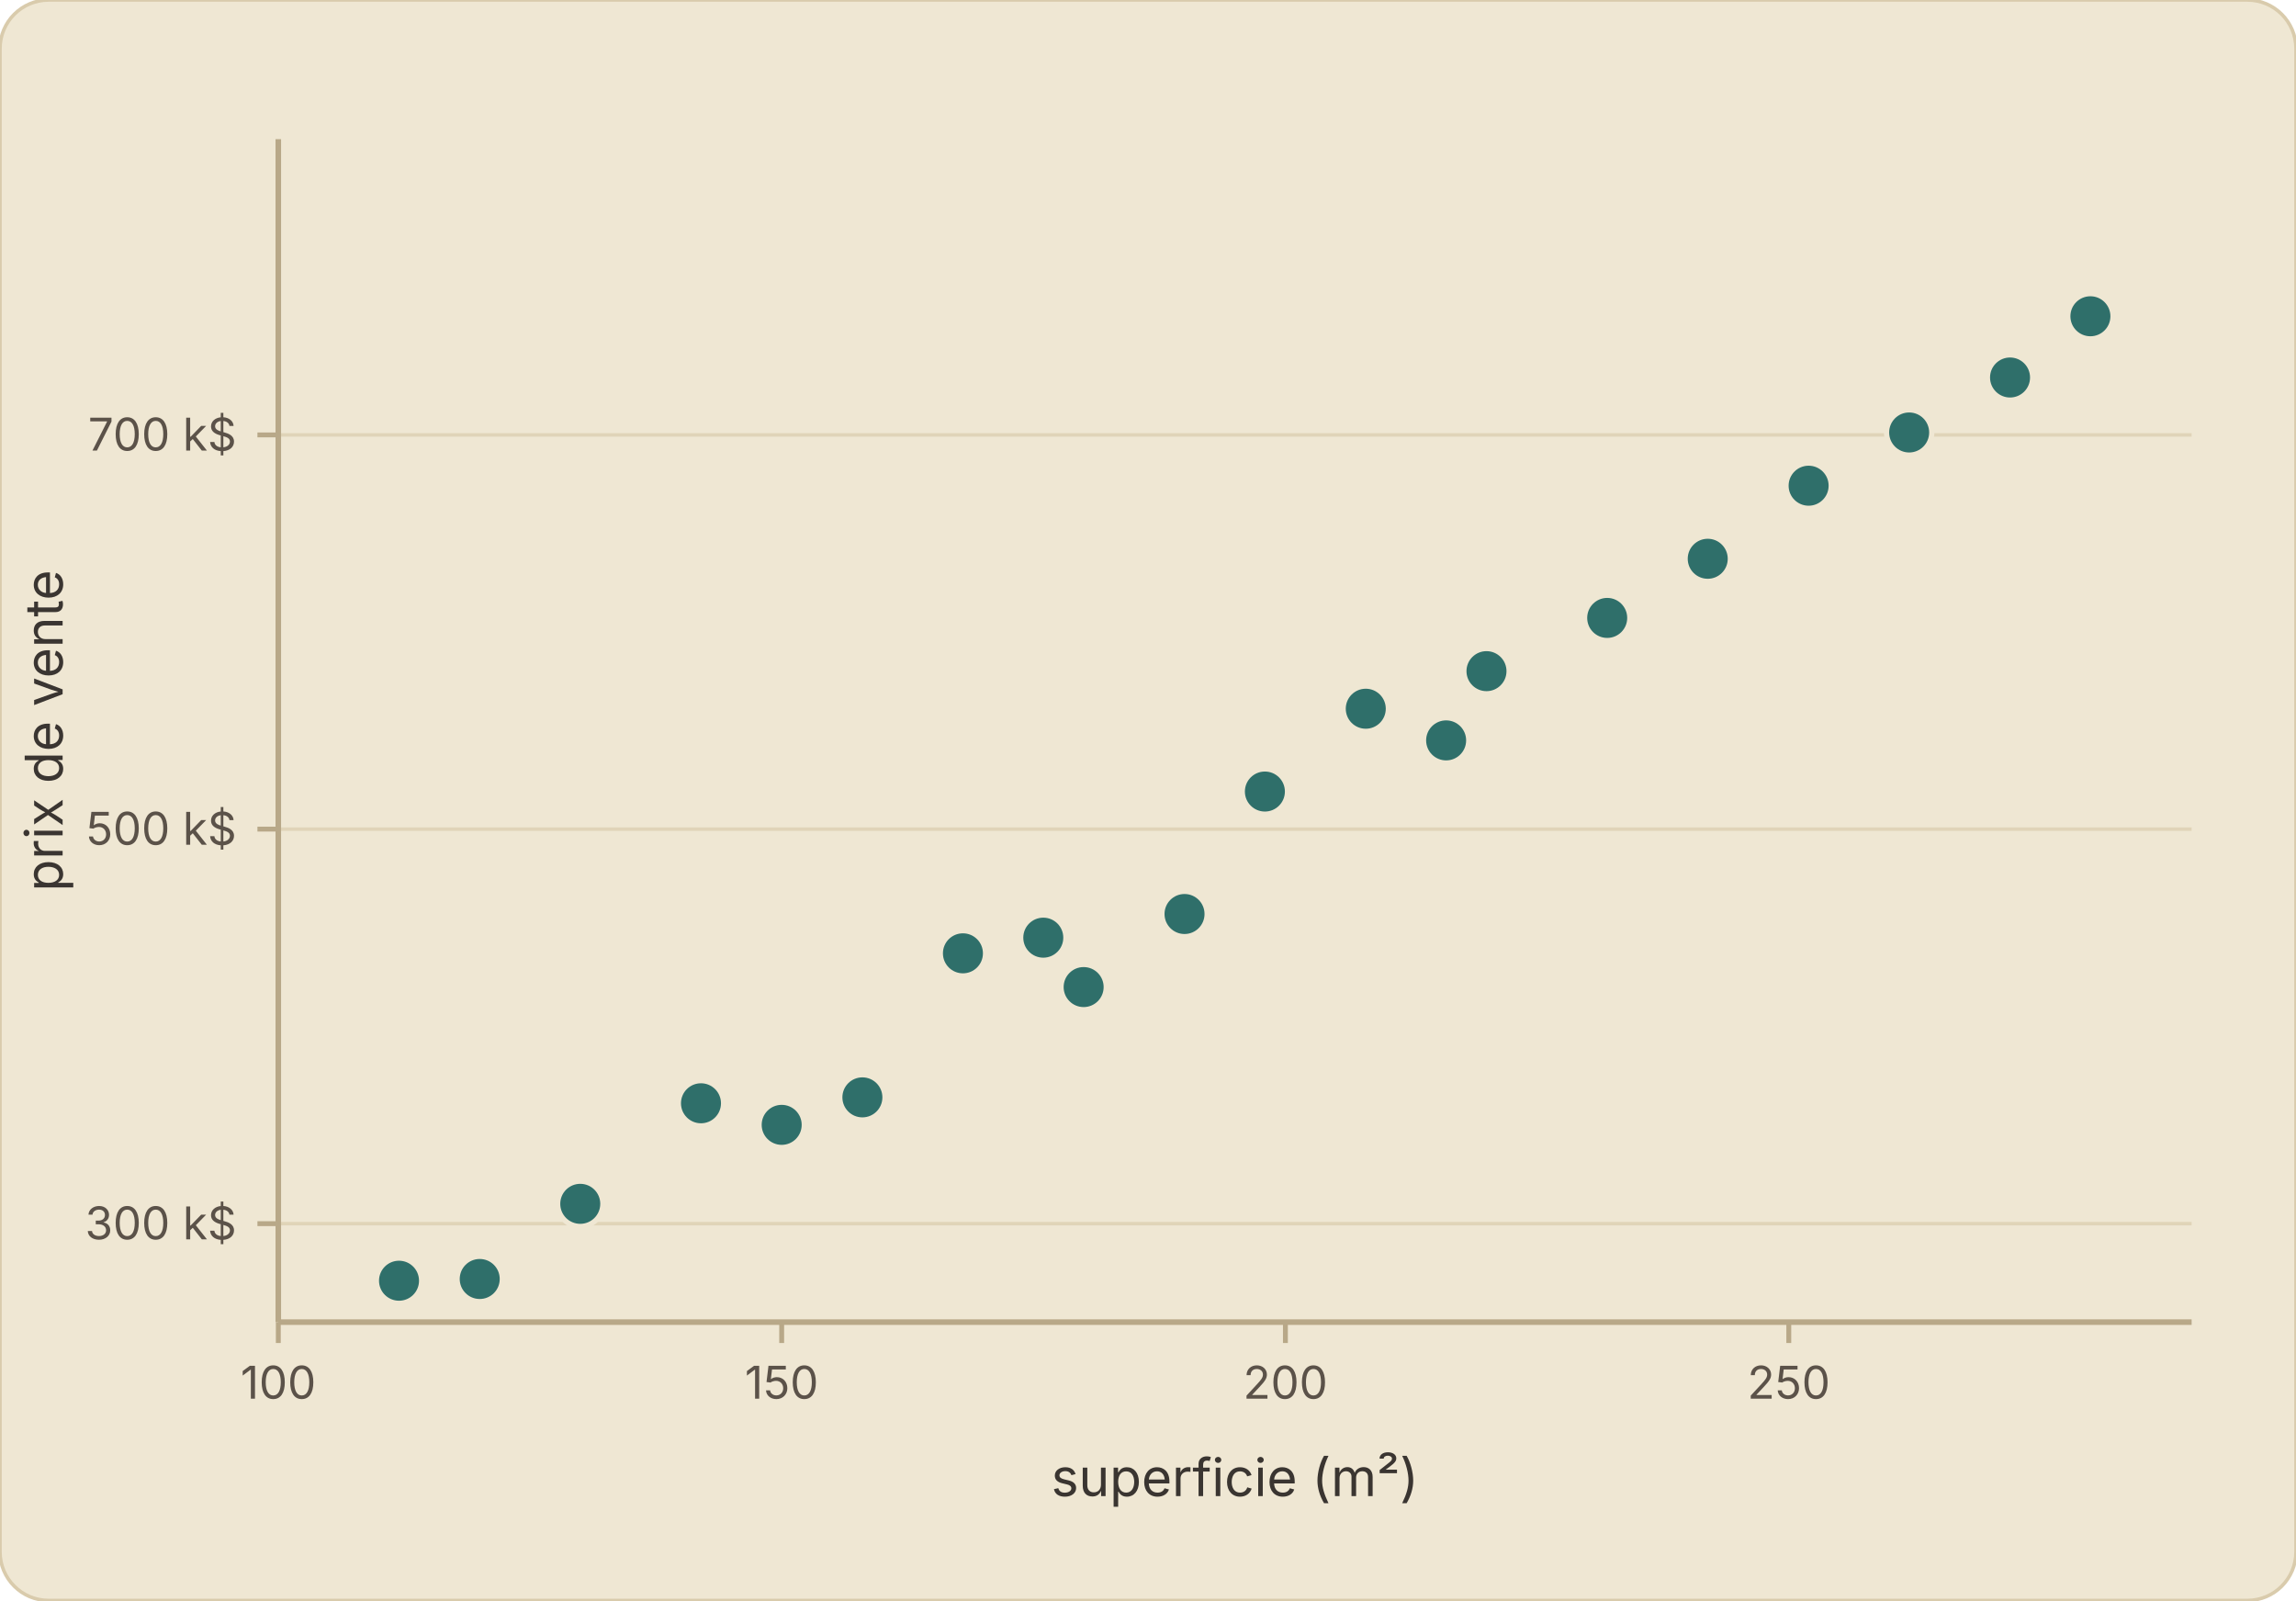
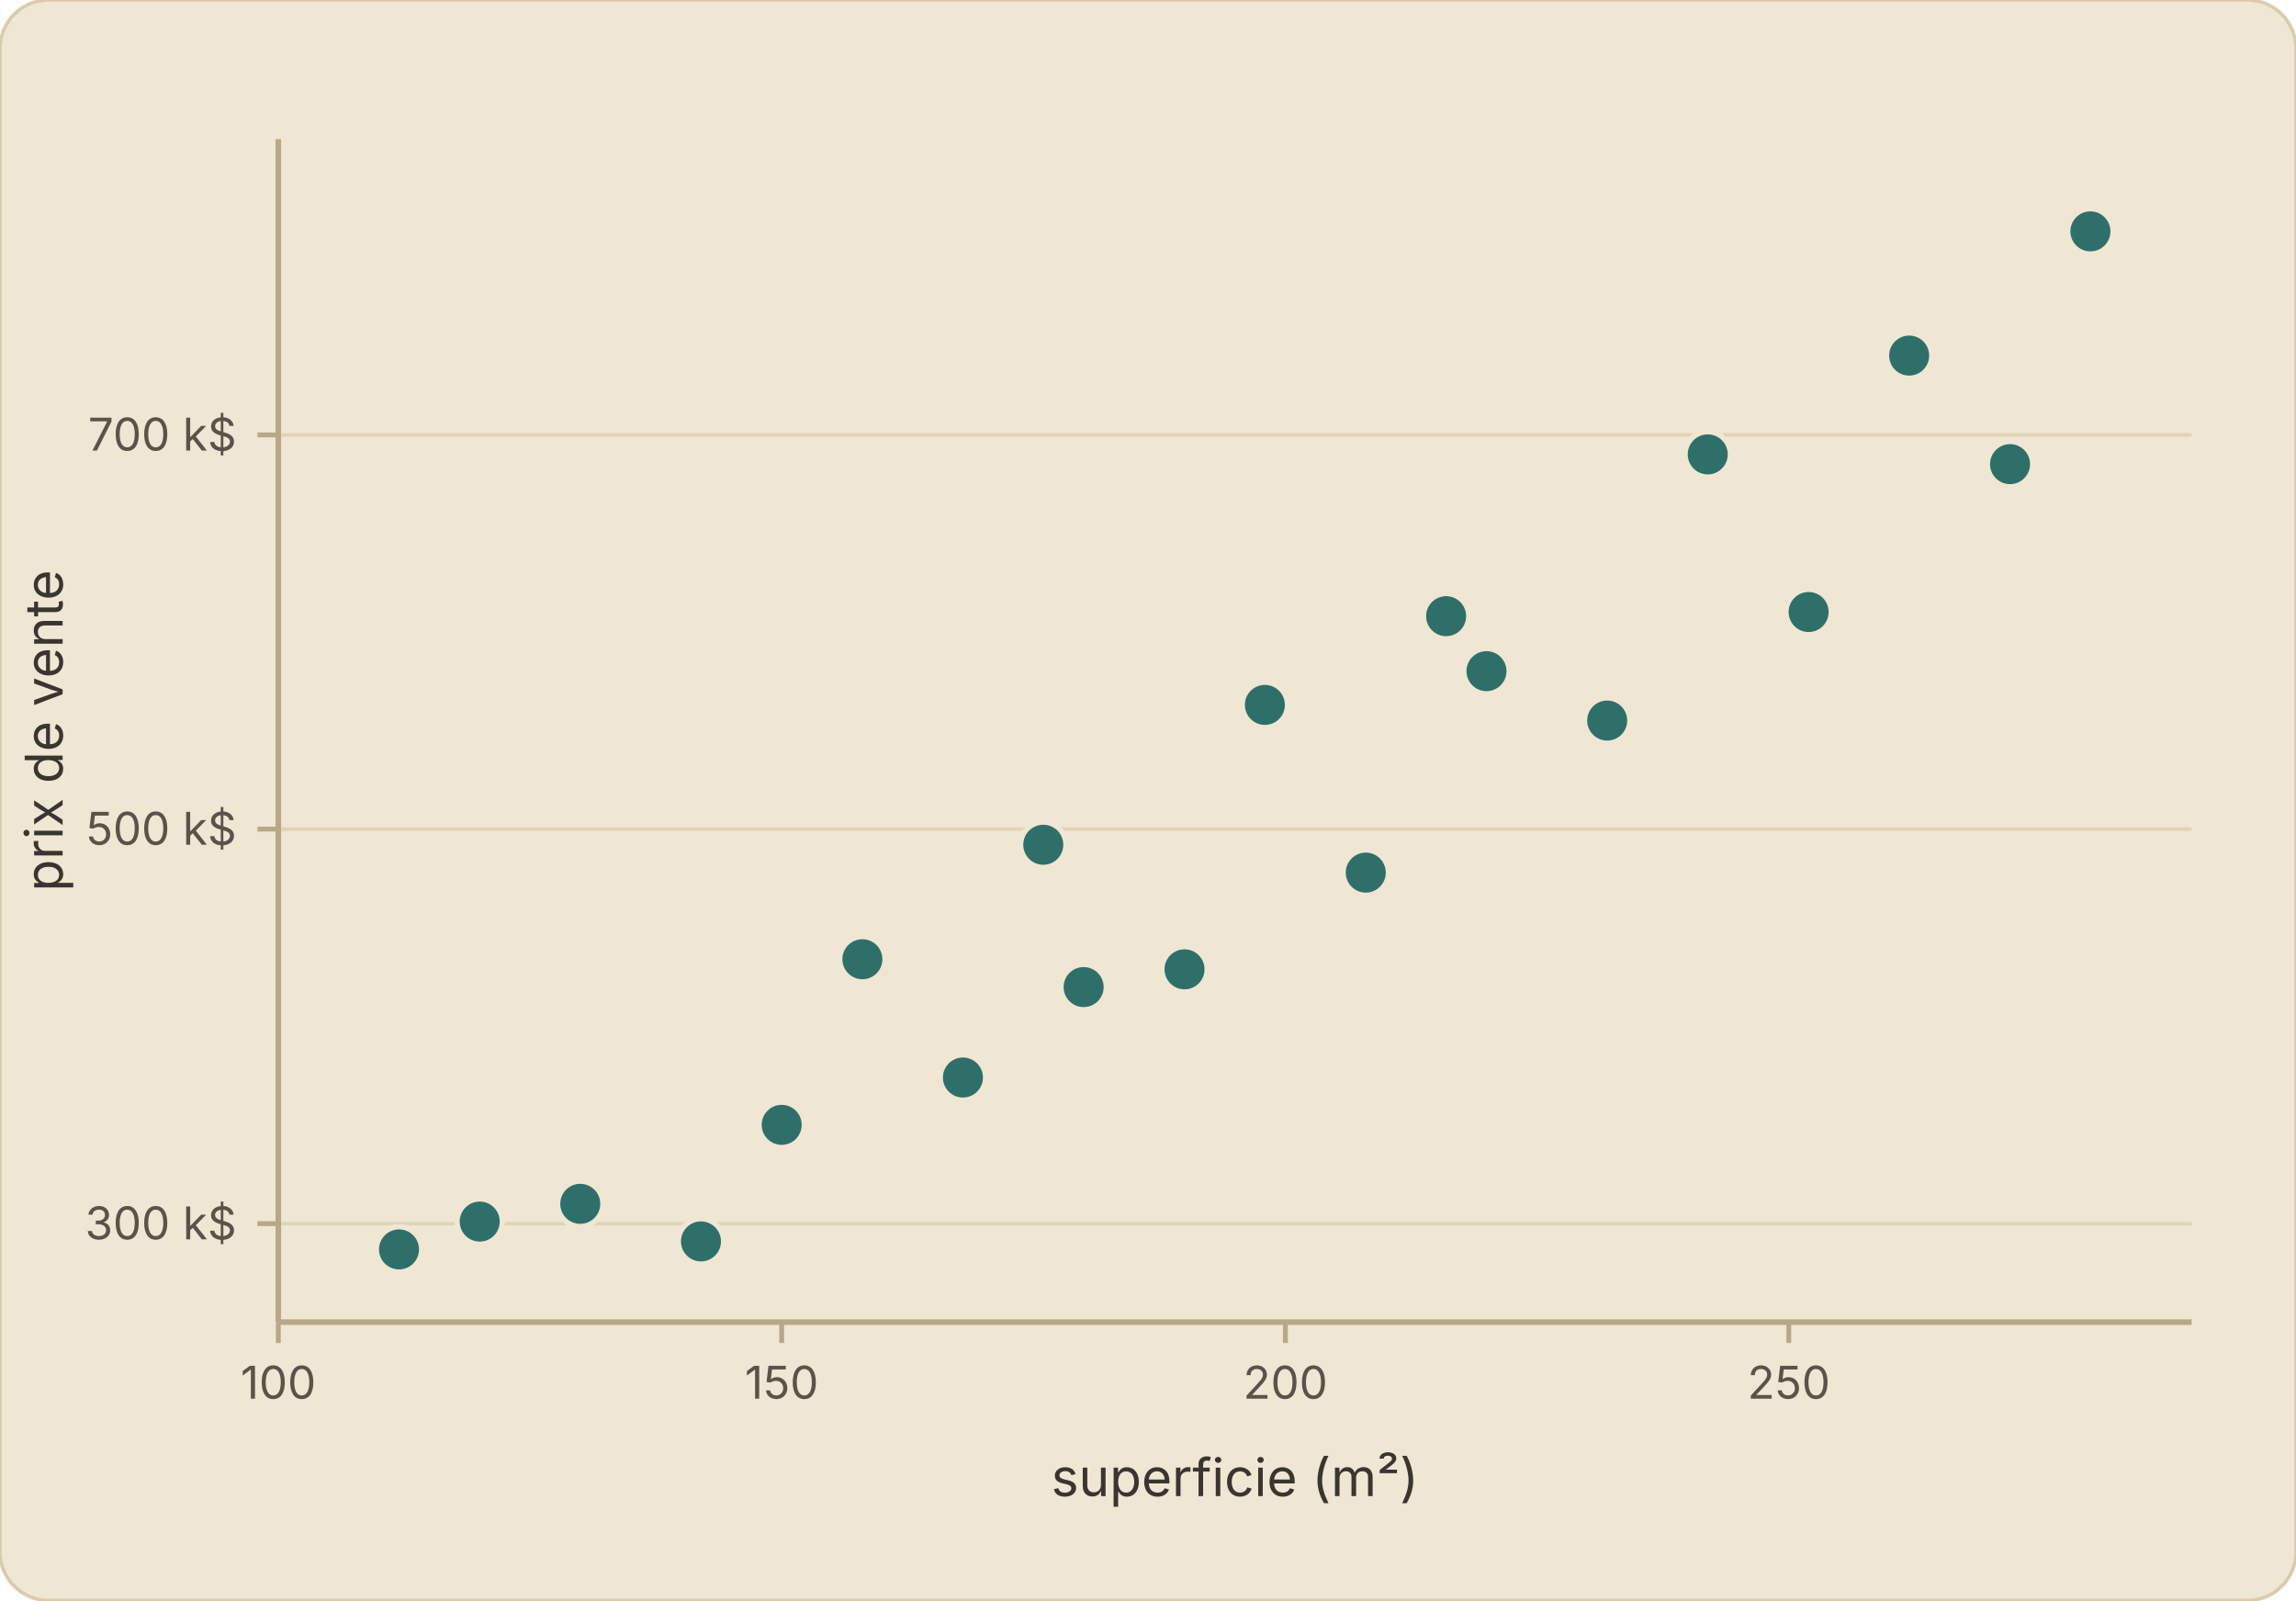
<svg xmlns="http://www.w3.org/2000/svg" viewBox="0 0 660 460" role="img" font-family="system-ui, -apple-system, sans-serif">
  <rect x="0" y="0" width="660" height="460" rx="14" fill="#efe7d3" stroke="#d9cbac" />
  <g stroke="#e0d4b8" stroke-width="1">
    <line x1="80" y1="351.7" x2="630" y2="351.7" />
    <line x1="80" y1="238.3" x2="630" y2="238.3" />
    <line x1="80" y1="125" x2="630" y2="125" />
  </g>
  <g stroke="#b8a888" stroke-width="1.6">
    <line x1="80" y1="40" x2="80" y2="380" />
    <line x1="80" y1="380" x2="630" y2="380" />
  </g>
  <g stroke="#b8a888" stroke-width="1.4">
    <line x1="80" y1="380" x2="80" y2="386" />
    <line x1="224.7" y1="380" x2="224.7" y2="386" />
    <line x1="369.5" y1="380" x2="369.5" y2="386" />
    <line x1="514.2" y1="380" x2="514.2" y2="386" />
  </g>
  <g font-size="13" fill="#5b5249" text-anchor="middle">
    <text x="80" y="402">100</text>
    <text x="224.7" y="402">150</text>
    <text x="369.5" y="402">200</text>
    <text x="514.2" y="402">250</text>
    <text x="355" y="430" font-size="15" fill="#3a3531">superficie (m²)</text>
  </g>
  <g stroke="#b8a888" stroke-width="1.4">
    <line x1="74" y1="351.7" x2="80" y2="351.7" />
    <line x1="74" y1="238.3" x2="80" y2="238.3" />
    <line x1="74" y1="125" x2="80" y2="125" />
  </g>
  <g font-size="13" fill="#5b5249" text-anchor="end">
    <text x="68" y="356.2">300 k$</text>
    <text x="68" y="242.8">500 k$</text>
    <text x="68" y="129.5">700 k$</text>
  </g>
  <text x="18" y="210" font-size="15" fill="#3a3531" text-anchor="middle" transform="rotate(-90 18 210)">prix de vente</text>
  <g fill="#2f6f6a" stroke="#efe7d3" stroke-width="1.5">
-     <circle cx="114.7" cy="368.1" r="6.5" />
-     <circle cx="137.9" cy="367.6" r="6.5" />
+     <circle cx="114.7" cy="359.1" r="6.5" />
+     <circle cx="137.9" cy="351.1" r="6.5" />
    <circle cx="166.8" cy="346.0" r="6.5" />
-     <circle cx="201.5" cy="317.1" r="6.5" />
+     <circle cx="201.5" cy="356.8" r="6.5" />
    <circle cx="224.7" cy="323.3" r="6.5" />
-     <circle cx="247.9" cy="315.4" r="6.5" />
-     <circle cx="276.8" cy="274.0" r="6.5" />
-     <circle cx="299.9" cy="269.5" r="6.5" />
+     <circle cx="247.9" cy="275.7" r="6.5" />
+     <circle cx="276.8" cy="309.7" r="6.5" />
+     <circle cx="299.9" cy="242.8" r="6.5" />
    <circle cx="311.5" cy="283.7" r="6.5" />
-     <circle cx="340.5" cy="262.7" r="6.5" />
-     <circle cx="363.6" cy="227.5" r="6.5" />
-     <circle cx="392.6" cy="203.7" r="6.5" />
-     <circle cx="415.7" cy="212.8" r="6.5" />
+     <circle cx="340.5" cy="278.6" r="6.5" />
+     <circle cx="363.6" cy="202.6" r="6.5" />
+     <circle cx="392.6" cy="250.8" r="6.5" />
+     <circle cx="415.7" cy="177.1" r="6.5" />
    <circle cx="427.3" cy="192.9" r="6.5" />
-     <circle cx="462.0" cy="177.6" r="6.5" />
-     <circle cx="490.9" cy="160.6" r="6.5" />
-     <circle cx="519.9" cy="139.6" r="6.5" />
-     <circle cx="548.8" cy="124.3" r="6.5" />
-     <circle cx="577.8" cy="108.5" r="6.5" />
-     <circle cx="600.9" cy="90.9" r="6.5" />
+     <circle cx="462.0" cy="207.1" r="6.5" />
+     <circle cx="490.9" cy="130.6" r="6.5" />
+     <circle cx="519.9" cy="175.9" r="6.5" />
+     <circle cx="548.8" cy="102.2" r="6.5" />
+     <circle cx="577.8" cy="133.4" r="6.5" />
+     <circle cx="600.9" cy="66.5" r="6.5" />
  </g>
</svg>
